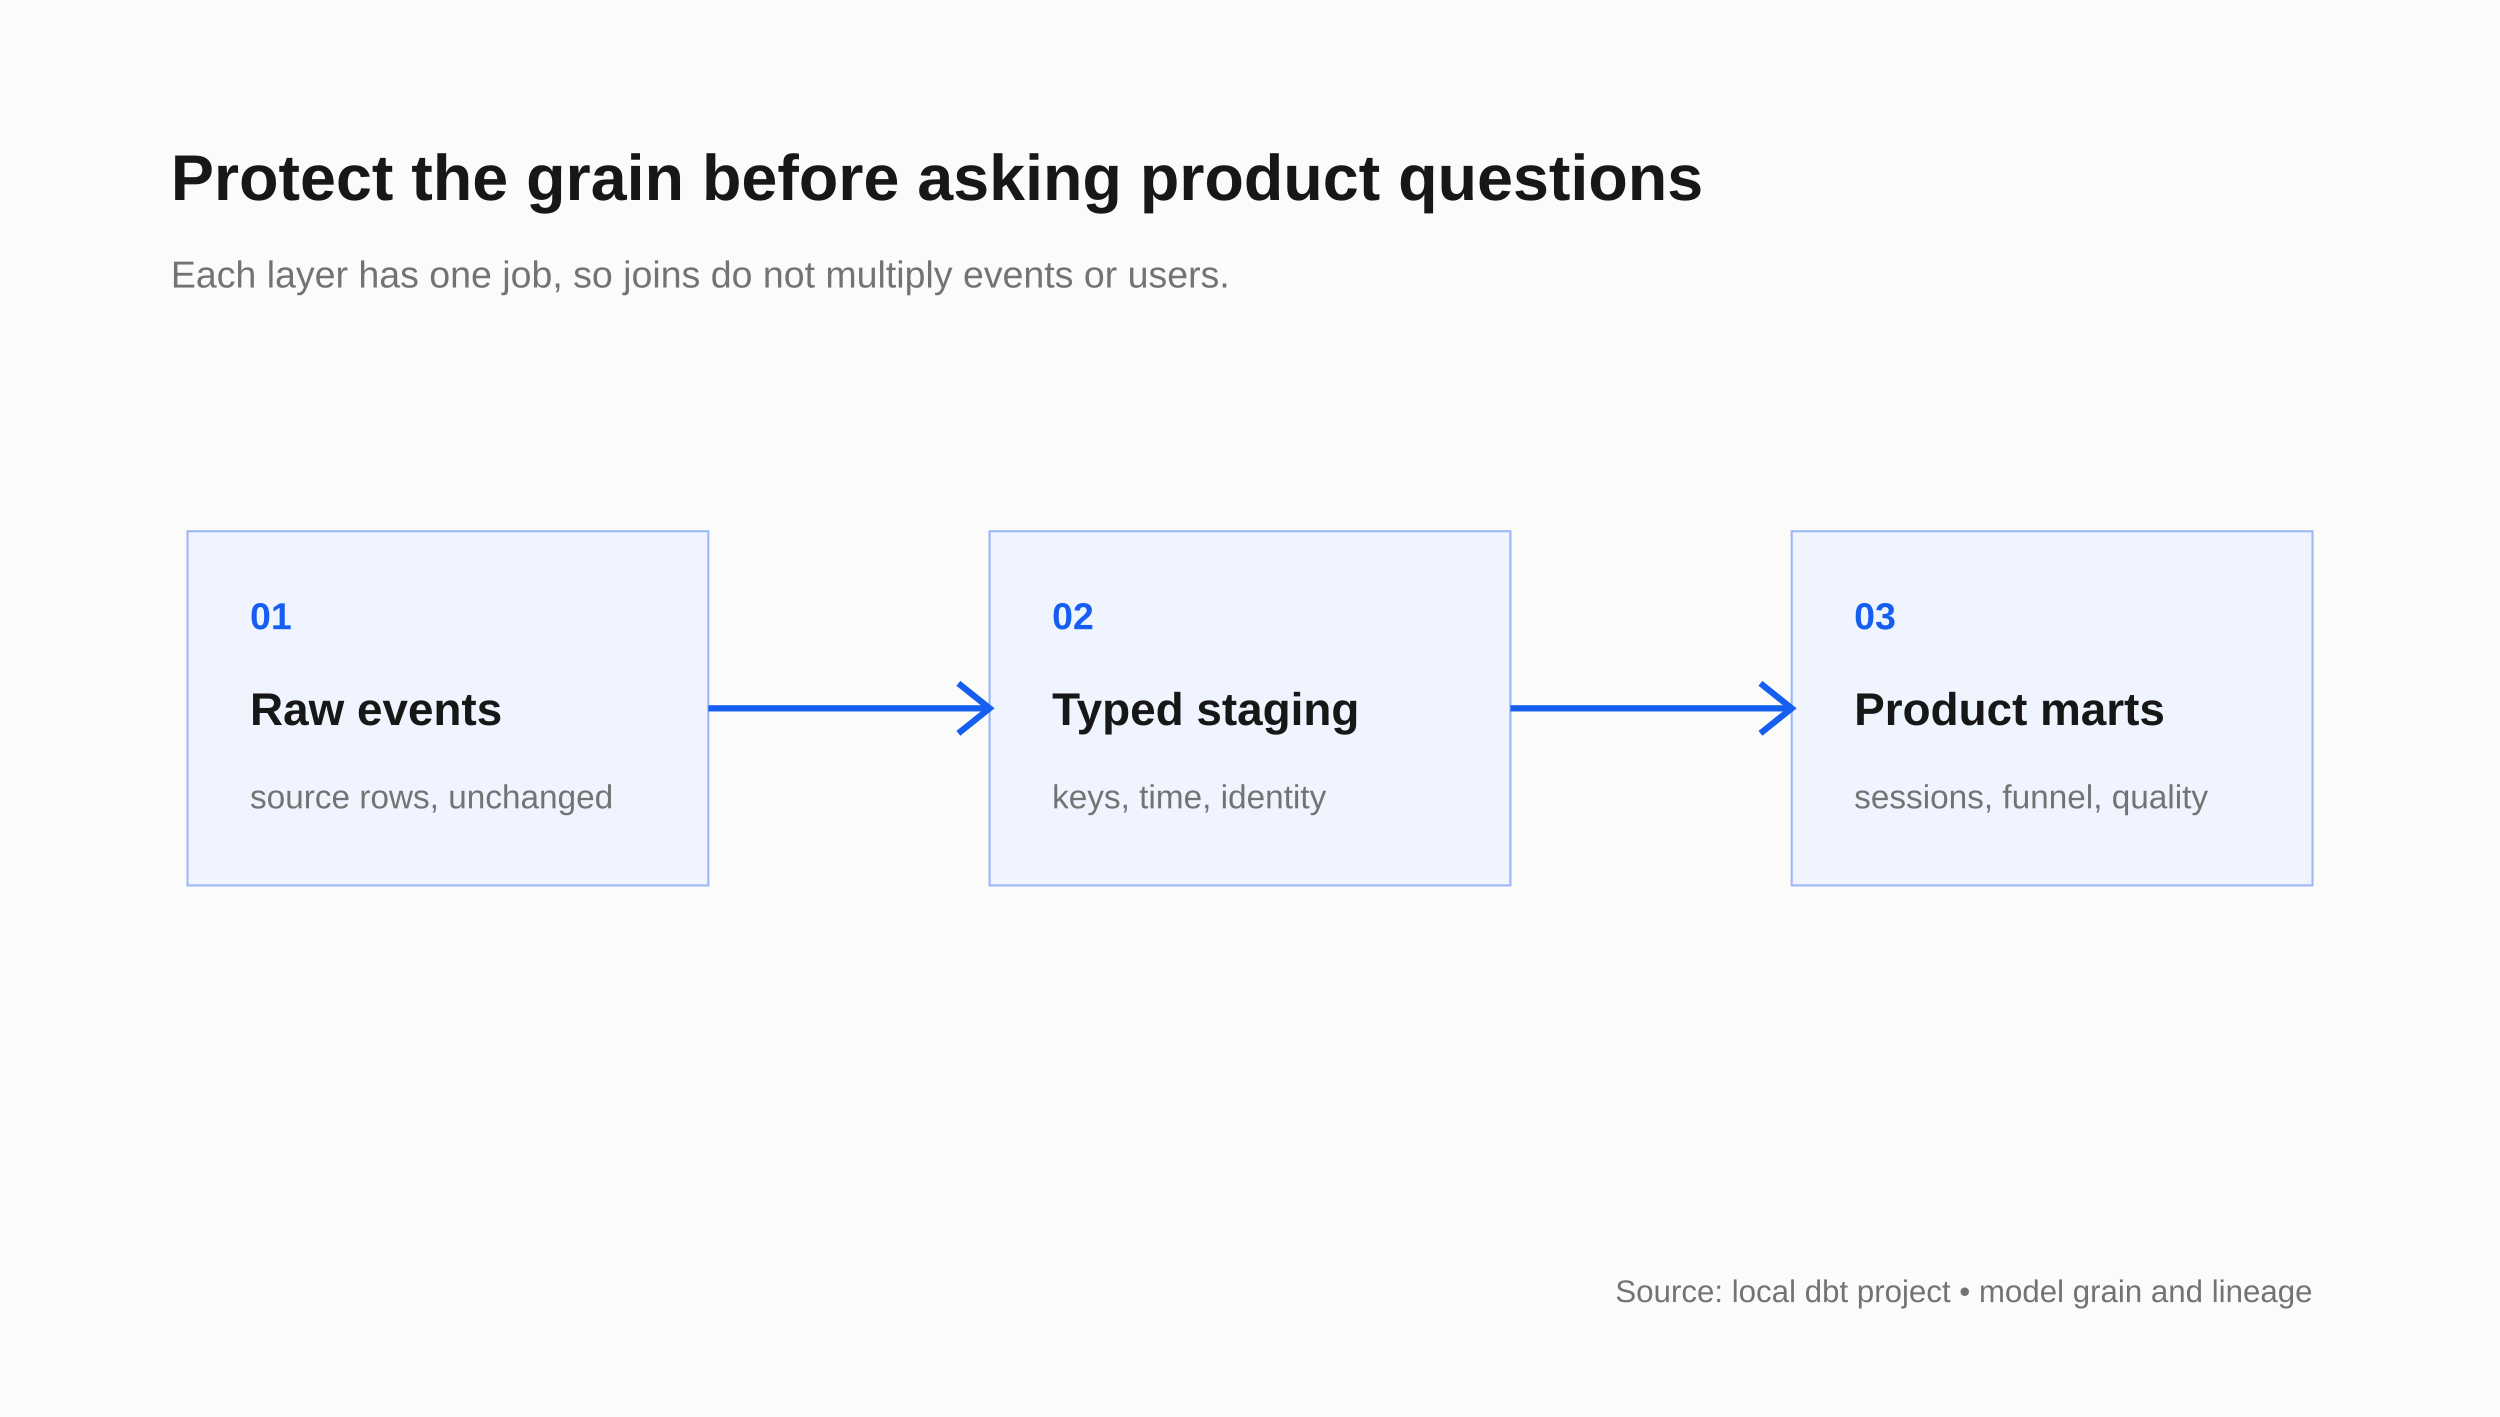
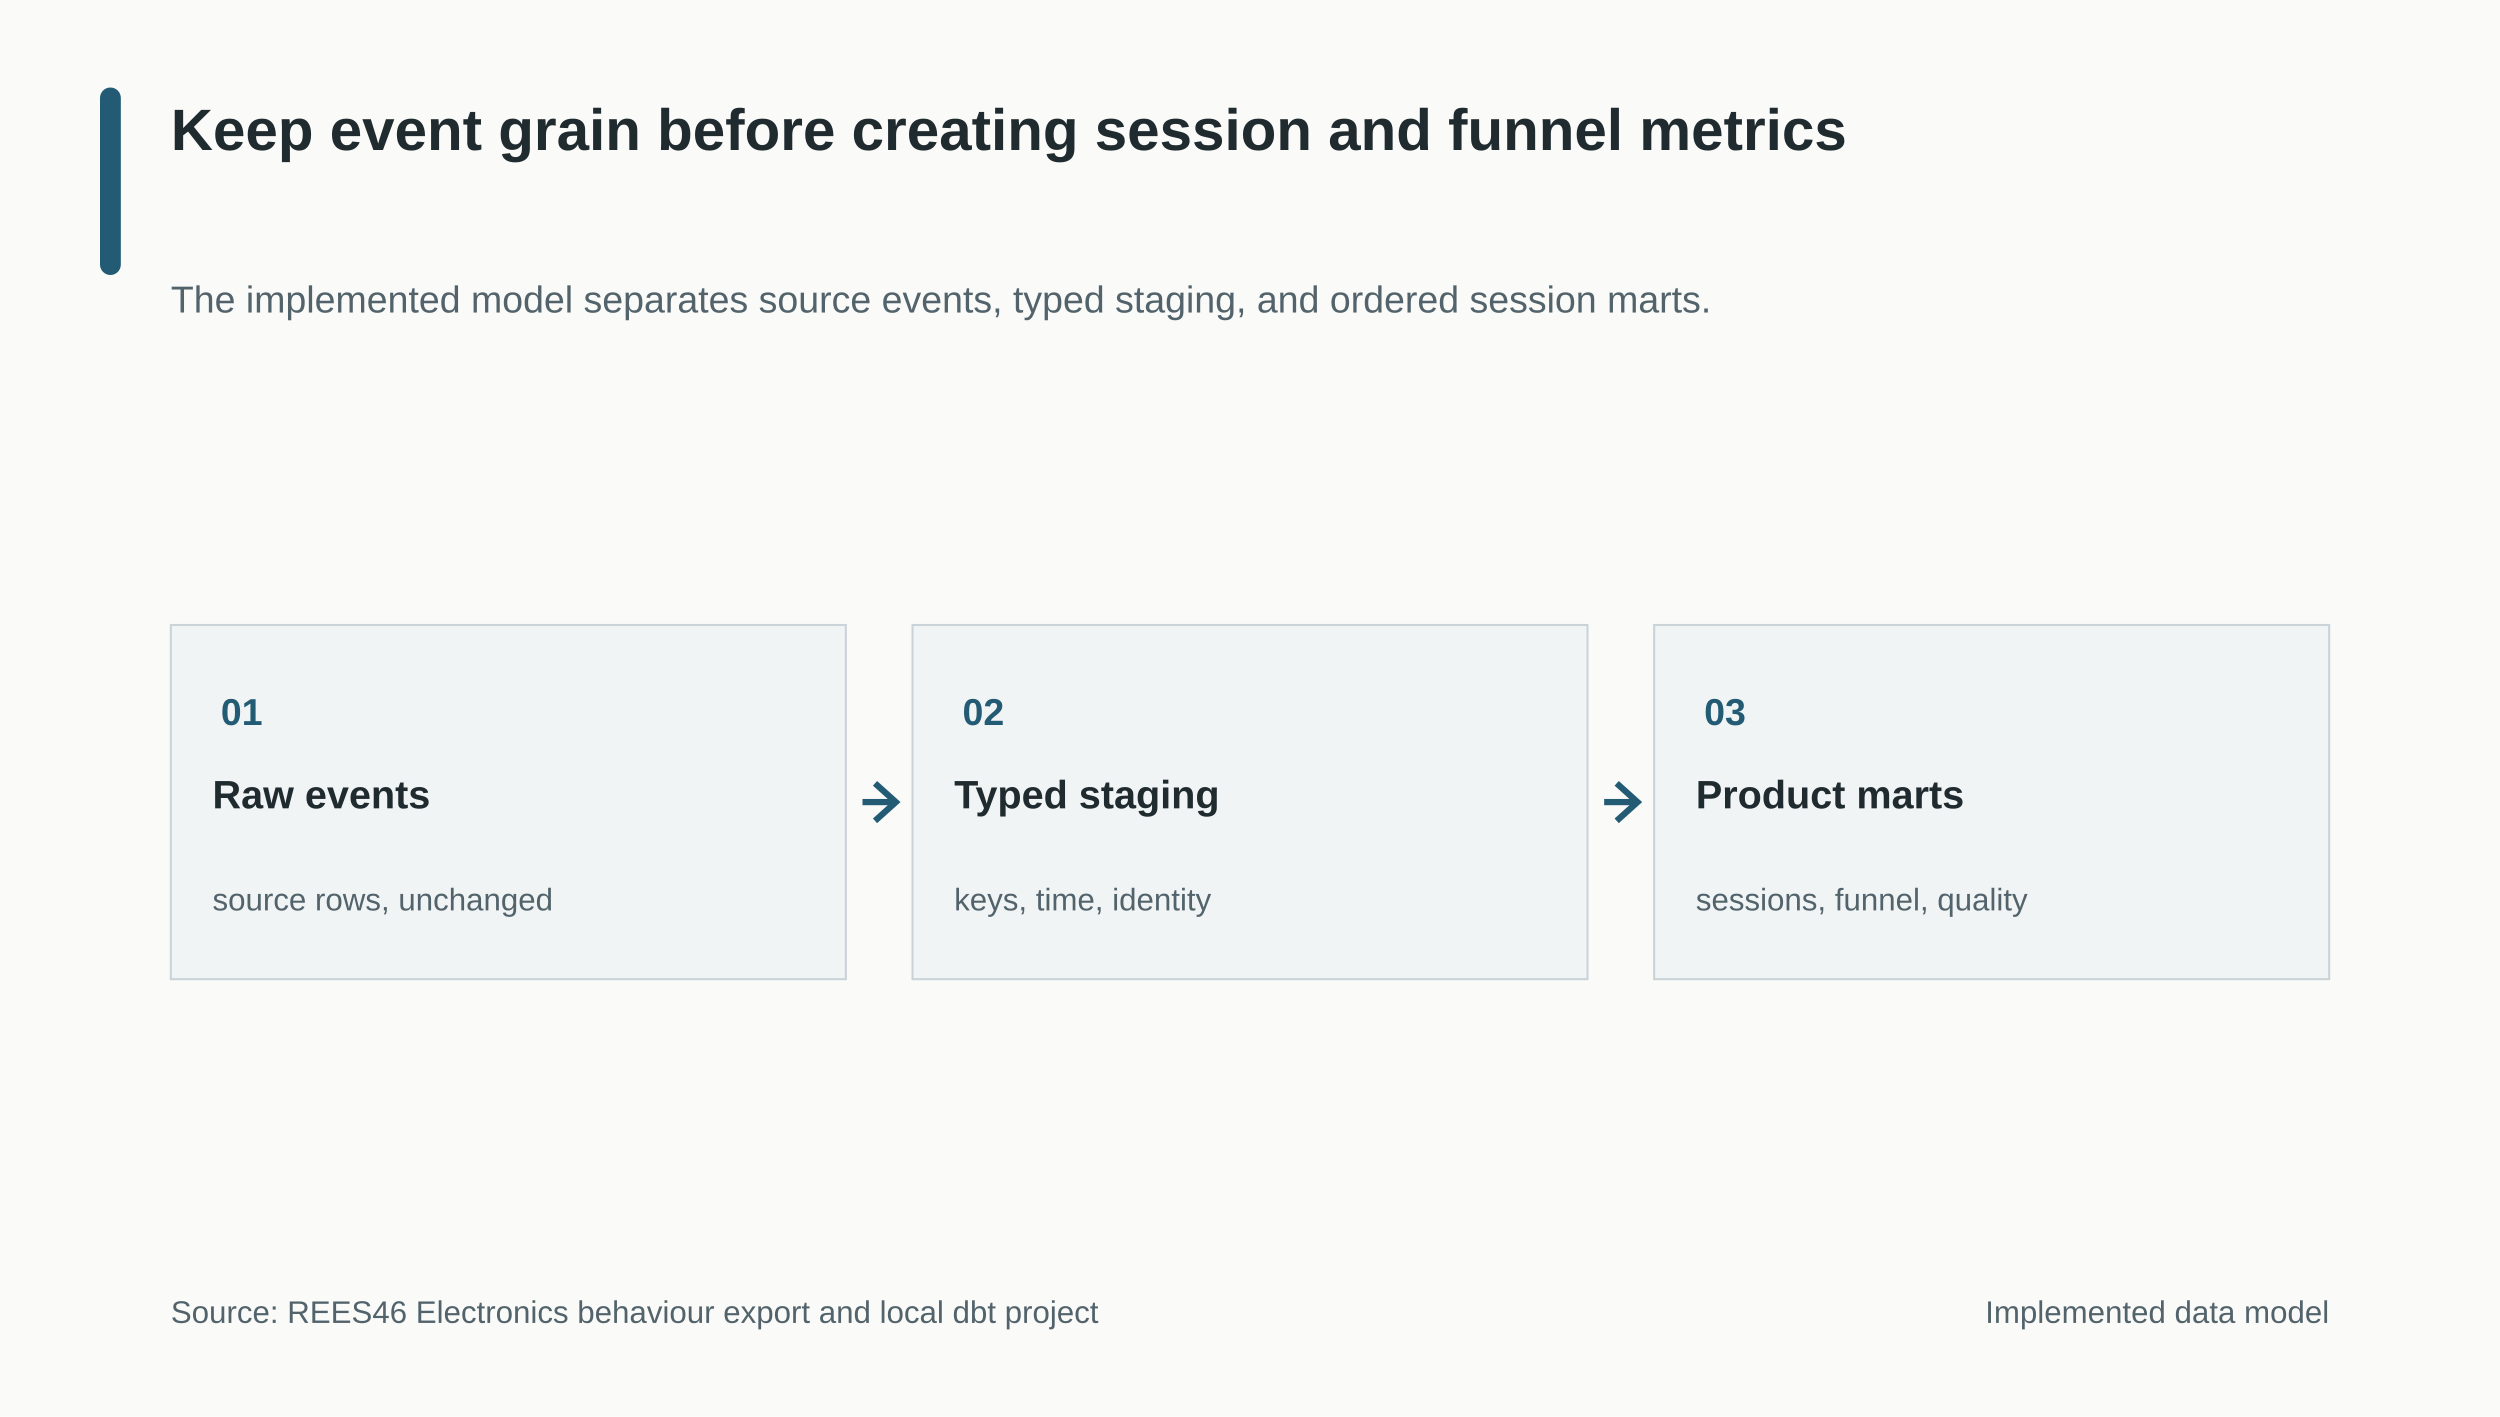
<svg xmlns="http://www.w3.org/2000/svg" width="1200" height="680" viewBox="0 0 1200 680" role="img" aria-labelledby="title desc">
-   <rect width="1200" height="680" fill="#fbfbfa" />
-   <text x="82" y="96" fill="#171717" font-family="Arial, sans-serif" font-size="31px" font-weight="700">Protect the grain before asking product questions</text>
-   <text x="82" y="138" fill="#737373" font-family="Arial, sans-serif" font-size="18px">Each layer has one job, so joins do not multiply events or users.</text>
-   <g font-family="Arial, sans-serif">
-     <rect x="90" y="255" width="250" height="170" fill="#f0f4ff" stroke="#9cb7f7" />
-     <text x="120" y="302" fill="#155eef" font-size="18px" font-weight="700">01</text>
-     <text x="120" y="348" fill="#171717" font-size="22px" font-weight="700">Raw events</text>
-     <text x="120" y="388" fill="#737373" font-size="16px">source rows, unchanged</text>
-     <rect x="475" y="255" width="250" height="170" fill="#f0f4ff" stroke="#9cb7f7" />
-     <text x="505" y="302" fill="#155eef" font-size="18px" font-weight="700">02</text>
-     <text x="505" y="348" fill="#171717" font-size="22px" font-weight="700">Typed staging</text>
-     <text x="505" y="388" fill="#737373" font-size="16px">keys, time, identity</text>
-     <rect x="860" y="255" width="250" height="170" fill="#f0f4ff" stroke="#9cb7f7" />
-     <text x="890" y="302" fill="#155eef" font-size="18px" font-weight="700">03</text>
-     <text x="890" y="348" fill="#171717" font-size="22px" font-weight="700">Product marts</text>
-     <text x="890" y="388" fill="#737373" font-size="16px">sessions, funnel, quality</text>
-     <line x1="340" y1="340" x2="475" y2="340" stroke="#155eef" stroke-width="3" />
-     <path d="M 460 328 L 475 340 L 460 352" fill="none" stroke="#155eef" stroke-width="3" />
-     <line x1="725" y1="340" x2="860" y2="340" stroke="#155eef" stroke-width="3" />
-     <path d="M 845 328 L 860 340 L 845 352" fill="none" stroke="#155eef" stroke-width="3" />
-   </g>
-   <text x="1110" y="625" text-anchor="end" fill="#737373" font-family="Arial, sans-serif" font-size="15px">Source: local dbt project • model grain and lineage</text>
+   <rect width="1200" height="680" fill="#FAFAF8" />
+   <rect x="48" y="42" width="10" height="90" rx="5" fill="#225B73" />
+   <text x="82" y="72" fill="#202B30" font-family="Arial, sans-serif" font-size="28px" font-weight="700" text-anchor="start">Keep event grain before creating session and funnel metrics</text>
+   <text x="82" y="150" fill="#52636B" font-family="Arial, sans-serif" font-size="18px" font-weight="400" text-anchor="start">The implemented model separates source events, typed staging, and ordered session marts.</text>
+   <rect x="82.0" y="300" width="324.0" height="170" fill="#F1F4F5" stroke="#C9D3D8" />
+   <text x="106.0" y="348" fill="#225B73" font-family="Arial, sans-serif" font-size="18px" font-weight="700" text-anchor="start">01</text>
+   <text x="102.0" y="388" fill="#202B30" font-family="Arial, sans-serif" font-size="19px" font-weight="700" text-anchor="start">Raw events</text>
+   <text x="102.0" y="437" fill="#52636B" font-family="Arial, sans-serif" font-size="15px" font-weight="400" text-anchor="start">source rows, unchanged</text>
+   <line x1="414.0" y1="385" x2="430.0" y2="385" stroke="#225B73" stroke-width="3" />
+   <path d="M 420.0 376 L 430.0 385 L 420.0 394" fill="none" stroke="#225B73" stroke-width="3" />
+   <rect x="438.0" y="300" width="324.0" height="170" fill="#F1F4F5" stroke="#C9D3D8" />
+   <text x="462.0" y="348" fill="#225B73" font-family="Arial, sans-serif" font-size="18px" font-weight="700" text-anchor="start">02</text>
+   <text x="458.0" y="388" fill="#202B30" font-family="Arial, sans-serif" font-size="19px" font-weight="700" text-anchor="start">Typed staging</text>
+   <text x="458.0" y="437" fill="#52636B" font-family="Arial, sans-serif" font-size="15px" font-weight="400" text-anchor="start">keys, time, identity</text>
+   <line x1="770.0" y1="385" x2="786.0" y2="385" stroke="#225B73" stroke-width="3" />
+   <path d="M 776.0 376 L 786.0 385 L 776.0 394" fill="none" stroke="#225B73" stroke-width="3" />
+   <rect x="794.0" y="300" width="324.0" height="170" fill="#F1F4F5" stroke="#C9D3D8" />
+   <text x="818.0" y="348" fill="#225B73" font-family="Arial, sans-serif" font-size="18px" font-weight="700" text-anchor="start">03</text>
+   <text x="814.0" y="388" fill="#202B30" font-family="Arial, sans-serif" font-size="19px" font-weight="700" text-anchor="start">Product marts</text>
+   <text x="814.0" y="437" fill="#52636B" font-family="Arial, sans-serif" font-size="15px" font-weight="400" text-anchor="start">sessions, funnel, quality</text>
+   <text x="82" y="635" fill="#52636B" font-family="Arial, sans-serif" font-size="15px" font-weight="400" text-anchor="start">Source: REES46 Electronics behaviour export and local dbt project</text>
+   <text x="1118" y="635" fill="#52636B" font-family="Arial, sans-serif" font-size="15px" font-weight="400" text-anchor="end">Implemented data model</text>
</svg>
